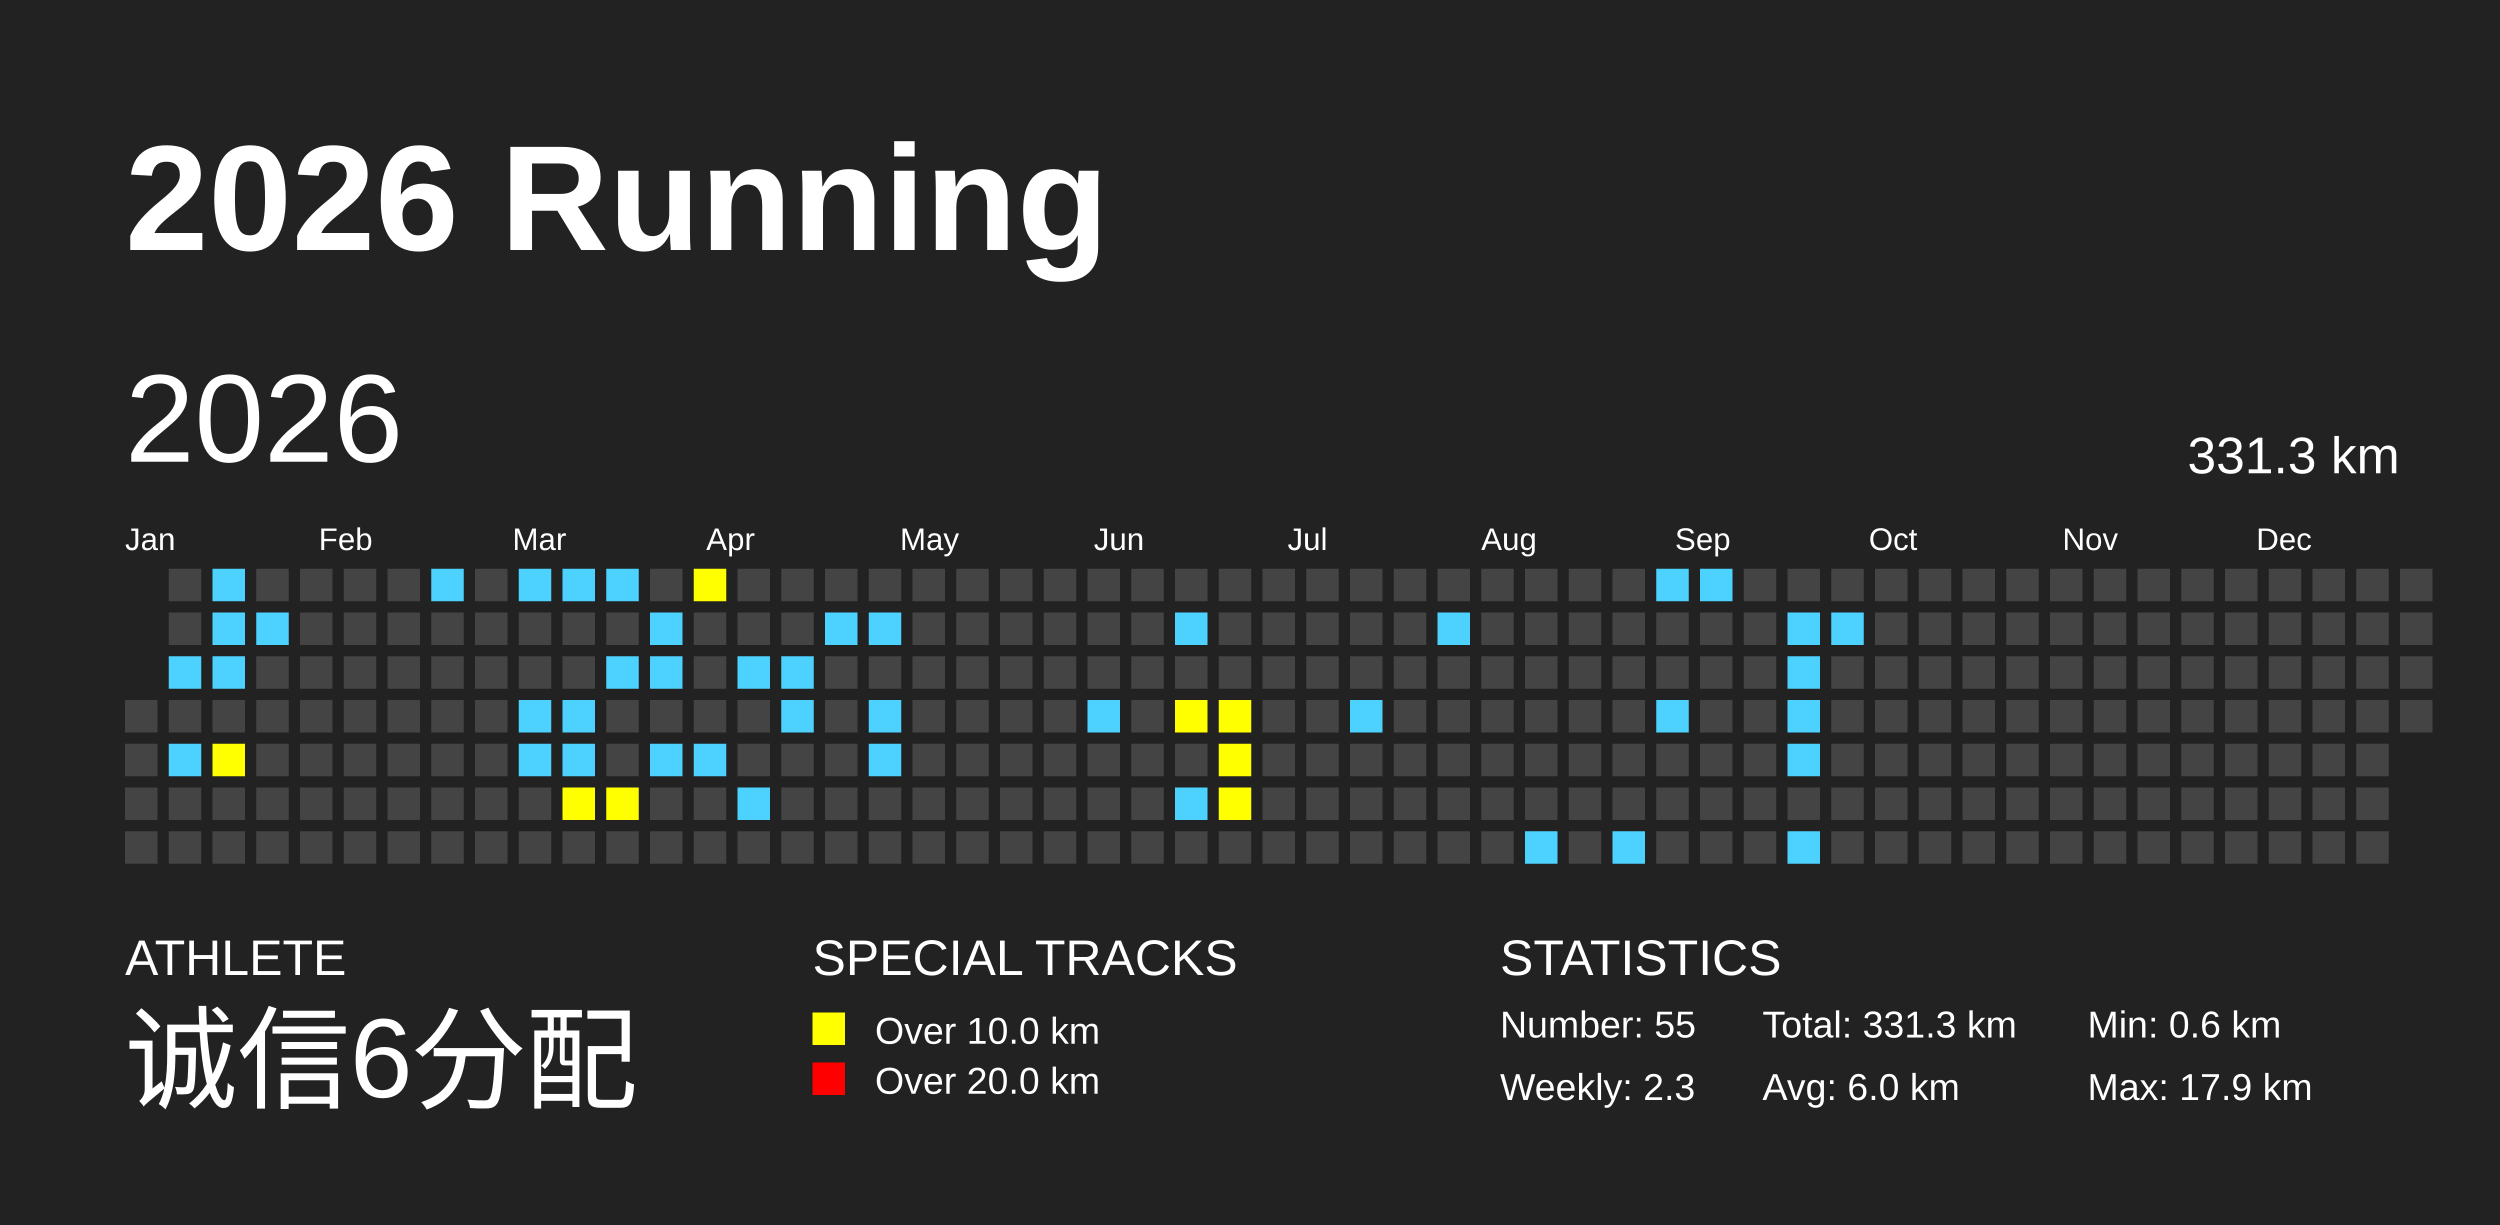
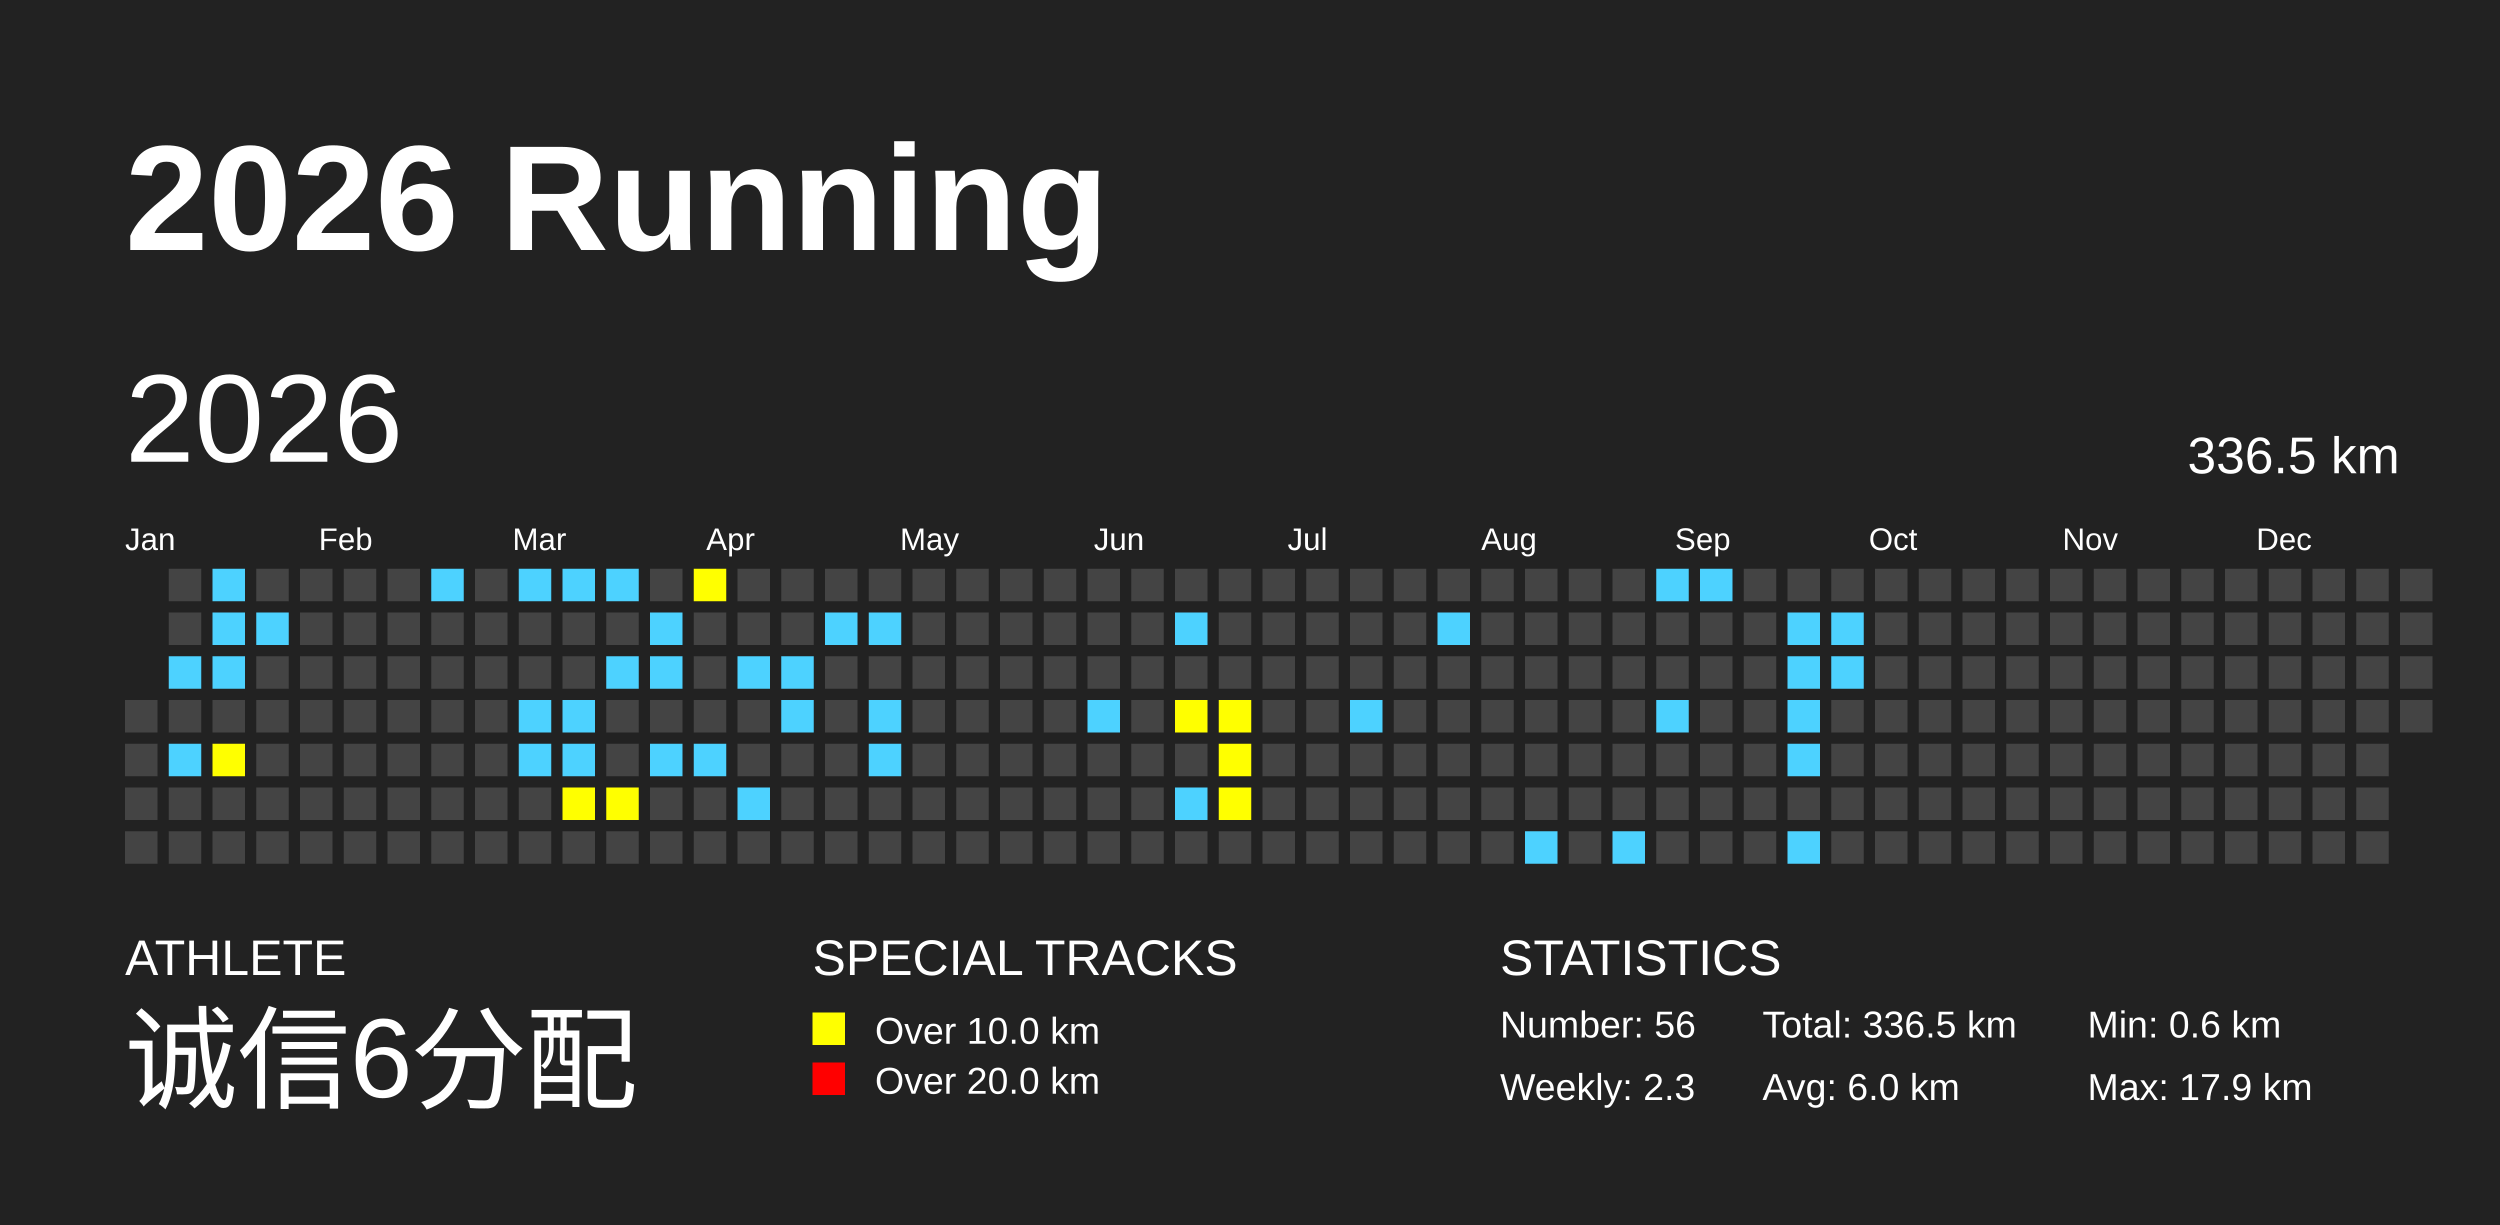
<svg xmlns="http://www.w3.org/2000/svg" baseProfile="full" height="98mm" version="1.1" viewBox="0,0,200,98" width="200mm">
  <defs />
  <rect fill="#222222" height="98" width="200" x="0" y="0" />
  <text fill="#FFFFFF" style="font-size:12px; font-family:Arial; font-weight:bold;" x="10" y="20">2026 Running</text>
  <text fill="#FFFFFF" style="font-size:4px; font-family:Arial" x="10" y="78">ATHLETE</text>
  <text fill="#FFFFFF" style="font-size:9px; font-family:Arial" x="10" y="88">诚信6分配</text>
  <text fill="#FFFFFF" style="font-size:4px; font-family:Arial" x="65" y="78">SPECIAL TRACKS</text>
  <rect fill="yellow" height="2.6" width="2.6" x="65" y="81" />
  <text fill="#FFFFFF" style="font-size:3px; font-family:Arial" x="70" y="83.5">Over 10.0 km</text>
  <rect fill="red" height="2.6" width="2.6" x="65" y="85" />
  <text fill="#FFFFFF" style="font-size:3px; font-family:Arial" x="70" y="87.5">Over 20.0 km</text>
  <text fill="#FFFFFF" style="font-size:4px; font-family:Arial" x="120" y="78">STATISTICS</text>
-   <text fill="#FFFFFF" style="font-size:3px; font-family:Arial" x="120" y="83">Number: 55</text>
+   <text fill="#FFFFFF" style="font-size:3px; font-family:Arial" x="120" y="83">Number: 56</text>
  <text fill="#FFFFFF" style="font-size:3px; font-family:Arial" x="120" y="88">Weekly: 2.3</text>
-   <text fill="#FFFFFF" style="font-size:3px; font-family:Arial" x="141" y="83">Total: 331.3 km</text>
+   <text fill="#FFFFFF" style="font-size:3px; font-family:Arial" x="141" y="83">Total: 336.5 km</text>
  <text fill="#FFFFFF" style="font-size:3px; font-family:Arial" x="141" y="88">Avg: 6.0 km</text>
  <text fill="#FFFFFF" style="font-size:3px; font-family:Arial" x="167" y="83">Min: 0.6 km</text>
  <text fill="#FFFFFF" style="font-size:3px; font-family:Arial" x="167" y="88">Max: 17.9 km</text>
  <text dominant-baseline="hanging" fill="#FFFFFF" style="font-size:10.0px; font-family:Arial;" x="10" y="30">2026</text>
-   <text dominant-baseline="hanging" fill="#FFFFFF" style="font-size:4.125px; font-family:Arial;" x="175" y="35">331.3 km</text>
+   <text dominant-baseline="hanging" fill="#FFFFFF" style="font-size:4.125px; font-family:Arial;" x="175" y="35">336.5 km</text>
  <text fill="#FFFFFF" style="font-size:2.5px; font-family:Arial" x="10.0" y="44">Jan</text>
  <text fill="#FFFFFF" style="font-size:2.5px; font-family:Arial" x="25.5" y="44">Feb</text>
  <text fill="#FFFFFF" style="font-size:2.5px; font-family:Arial" x="41.0" y="44">Mar</text>
  <text fill="#FFFFFF" style="font-size:2.5px; font-family:Arial" x="56.5" y="44">Apr</text>
  <text fill="#FFFFFF" style="font-size:2.5px; font-family:Arial" x="72.0" y="44">May</text>
  <text fill="#FFFFFF" style="font-size:2.5px; font-family:Arial" x="87.5" y="44">Jun</text>
  <text fill="#FFFFFF" style="font-size:2.5px; font-family:Arial" x="103.0" y="44">Jul</text>
  <text fill="#FFFFFF" style="font-size:2.5px; font-family:Arial" x="118.5" y="44">Aug</text>
  <text fill="#FFFFFF" style="font-size:2.5px; font-family:Arial" x="134.0" y="44">Sep</text>
  <text fill="#FFFFFF" style="font-size:2.5px; font-family:Arial" x="149.5" y="44">Oct</text>
  <text fill="#FFFFFF" style="font-size:2.5px; font-family:Arial" x="165.0" y="44">Nov</text>
  <text fill="#FFFFFF" style="font-size:2.5px; font-family:Arial" x="180.5" y="44">Dec</text>
  <rect fill="#444444" height="2.6" width="2.6" x="10.0" y="56.0" />
  <rect fill="#444444" height="2.6" width="2.6" x="10.0" y="59.5" />
  <rect fill="#444444" height="2.6" width="2.6" x="10.0" y="63.0" />
  <rect fill="#444444" height="2.6" width="2.6" x="10.0" y="66.5" />
  <rect fill="#444444" height="2.6" width="2.6" x="13.5" y="45.5" />
  <rect fill="#444444" height="2.6" width="2.6" x="13.5" y="49.0" />
  <rect fill="#4DD2FF" height="2.6" width="2.6" x="13.5" y="52.5" />
  <rect fill="#444444" height="2.6" width="2.6" x="13.5" y="56.0" />
  <rect fill="#4DD2FF" height="2.6" width="2.6" x="13.5" y="59.5" />
  <rect fill="#444444" height="2.6" width="2.6" x="13.5" y="63.0" />
  <rect fill="#444444" height="2.6" width="2.6" x="13.5" y="66.5" />
  <rect fill="#4DD2FF" height="2.6" width="2.6" x="17.0" y="45.5" />
  <rect fill="#4DD2FF" height="2.6" width="2.6" x="17.0" y="49.0" />
  <rect fill="#4DD2FF" height="2.6" width="2.6" x="17.0" y="52.5" />
  <rect fill="#444444" height="2.6" width="2.6" x="17.0" y="56.0" />
  <rect fill="yellow" height="2.6" width="2.6" x="17.0" y="59.5" />
  <rect fill="#444444" height="2.6" width="2.6" x="17.0" y="63.0" />
  <rect fill="#444444" height="2.6" width="2.6" x="17.0" y="66.5" />
  <rect fill="#444444" height="2.6" width="2.6" x="20.5" y="45.5" />
  <rect fill="#4DD2FF" height="2.6" width="2.6" x="20.5" y="49.0" />
  <rect fill="#444444" height="2.6" width="2.6" x="20.5" y="52.5" />
  <rect fill="#444444" height="2.6" width="2.6" x="20.5" y="56.0" />
  <rect fill="#444444" height="2.6" width="2.6" x="20.5" y="59.5" />
  <rect fill="#444444" height="2.6" width="2.6" x="20.5" y="63.0" />
  <rect fill="#444444" height="2.6" width="2.6" x="20.5" y="66.5" />
  <rect fill="#444444" height="2.6" width="2.6" x="24.0" y="45.5" />
  <rect fill="#444444" height="2.6" width="2.6" x="24.0" y="49.0" />
  <rect fill="#444444" height="2.6" width="2.6" x="24.0" y="52.5" />
  <rect fill="#444444" height="2.6" width="2.6" x="24.0" y="56.0" />
  <rect fill="#444444" height="2.6" width="2.6" x="24.0" y="59.5" />
  <rect fill="#444444" height="2.6" width="2.6" x="24.0" y="63.0" />
  <rect fill="#444444" height="2.6" width="2.6" x="24.0" y="66.5" />
  <rect fill="#444444" height="2.6" width="2.6" x="27.5" y="45.5" />
  <rect fill="#444444" height="2.6" width="2.6" x="27.5" y="49.0" />
  <rect fill="#444444" height="2.6" width="2.6" x="27.5" y="52.5" />
  <rect fill="#444444" height="2.6" width="2.6" x="27.5" y="56.0" />
  <rect fill="#444444" height="2.6" width="2.6" x="27.5" y="59.5" />
  <rect fill="#444444" height="2.6" width="2.6" x="27.5" y="63.0" />
  <rect fill="#444444" height="2.6" width="2.6" x="27.5" y="66.5" />
  <rect fill="#444444" height="2.6" width="2.6" x="31.0" y="45.5" />
  <rect fill="#444444" height="2.6" width="2.6" x="31.0" y="49.0" />
  <rect fill="#444444" height="2.6" width="2.6" x="31.0" y="52.5" />
  <rect fill="#444444" height="2.6" width="2.6" x="31.0" y="56.0" />
  <rect fill="#444444" height="2.6" width="2.6" x="31.0" y="59.5" />
  <rect fill="#444444" height="2.6" width="2.6" x="31.0" y="63.0" />
  <rect fill="#444444" height="2.6" width="2.6" x="31.0" y="66.5" />
  <rect fill="#4DD2FF" height="2.6" width="2.6" x="34.5" y="45.5" />
  <rect fill="#444444" height="2.6" width="2.6" x="34.5" y="49.0" />
  <rect fill="#444444" height="2.6" width="2.6" x="34.5" y="52.5" />
  <rect fill="#444444" height="2.6" width="2.6" x="34.5" y="56.0" />
  <rect fill="#444444" height="2.6" width="2.6" x="34.5" y="59.5" />
  <rect fill="#444444" height="2.6" width="2.6" x="34.5" y="63.0" />
  <rect fill="#444444" height="2.6" width="2.6" x="34.5" y="66.5" />
  <rect fill="#444444" height="2.6" width="2.6" x="38.0" y="45.5" />
  <rect fill="#444444" height="2.6" width="2.6" x="38.0" y="49.0" />
  <rect fill="#444444" height="2.6" width="2.6" x="38.0" y="52.5" />
  <rect fill="#444444" height="2.6" width="2.6" x="38.0" y="56.0" />
  <rect fill="#444444" height="2.6" width="2.6" x="38.0" y="59.5" />
  <rect fill="#444444" height="2.6" width="2.6" x="38.0" y="63.0" />
  <rect fill="#444444" height="2.6" width="2.6" x="38.0" y="66.5" />
  <rect fill="#4DD2FF" height="2.6" width="2.6" x="41.5" y="45.5" />
  <rect fill="#444444" height="2.6" width="2.6" x="41.5" y="49.0" />
  <rect fill="#444444" height="2.6" width="2.6" x="41.5" y="52.5" />
  <rect fill="#4DD2FF" height="2.6" width="2.6" x="41.5" y="56.0" />
  <rect fill="#4DD2FF" height="2.6" width="2.6" x="41.5" y="59.5" />
  <rect fill="#444444" height="2.6" width="2.6" x="41.5" y="63.0" />
  <rect fill="#444444" height="2.6" width="2.6" x="41.5" y="66.5" />
  <rect fill="#4DD2FF" height="2.6" width="2.6" x="45.0" y="45.5" />
  <rect fill="#444444" height="2.6" width="2.6" x="45.0" y="49.0" />
  <rect fill="#444444" height="2.6" width="2.6" x="45.0" y="52.5" />
  <rect fill="#4DD2FF" height="2.6" width="2.6" x="45.0" y="56.0" />
  <rect fill="#4DD2FF" height="2.6" width="2.6" x="45.0" y="59.5" />
  <rect fill="yellow" height="2.6" width="2.6" x="45.0" y="63.0" />
  <rect fill="#444444" height="2.6" width="2.6" x="45.0" y="66.5" />
  <rect fill="#4DD2FF" height="2.6" width="2.6" x="48.5" y="45.5" />
  <rect fill="#444444" height="2.6" width="2.6" x="48.5" y="49.0" />
  <rect fill="#4DD2FF" height="2.6" width="2.6" x="48.5" y="52.5" />
  <rect fill="#444444" height="2.6" width="2.6" x="48.5" y="56.0" />
  <rect fill="#444444" height="2.6" width="2.6" x="48.5" y="59.5" />
  <rect fill="yellow" height="2.6" width="2.6" x="48.5" y="63.0" />
  <rect fill="#444444" height="2.6" width="2.6" x="48.5" y="66.5" />
  <rect fill="#444444" height="2.6" width="2.6" x="52.0" y="45.5" />
  <rect fill="#4DD2FF" height="2.6" width="2.6" x="52.0" y="49.0" />
  <rect fill="#4DD2FF" height="2.6" width="2.6" x="52.0" y="52.5" />
  <rect fill="#444444" height="2.6" width="2.6" x="52.0" y="56.0" />
  <rect fill="#4DD2FF" height="2.6" width="2.6" x="52.0" y="59.5" />
  <rect fill="#444444" height="2.6" width="2.6" x="52.0" y="63.0" />
  <rect fill="#444444" height="2.6" width="2.6" x="52.0" y="66.5" />
  <rect fill="yellow" height="2.6" width="2.6" x="55.5" y="45.5" />
  <rect fill="#444444" height="2.6" width="2.6" x="55.5" y="49.0" />
  <rect fill="#444444" height="2.6" width="2.6" x="55.5" y="52.5" />
  <rect fill="#444444" height="2.6" width="2.6" x="55.5" y="56.0" />
  <rect fill="#4DD2FF" height="2.6" width="2.6" x="55.5" y="59.5" />
  <rect fill="#444444" height="2.6" width="2.6" x="55.5" y="63.0" />
  <rect fill="#444444" height="2.6" width="2.6" x="55.5" y="66.5" />
  <rect fill="#444444" height="2.6" width="2.6" x="59.0" y="45.5" />
  <rect fill="#444444" height="2.6" width="2.6" x="59.0" y="49.0" />
  <rect fill="#4DD2FF" height="2.6" width="2.6" x="59.0" y="52.5" />
  <rect fill="#444444" height="2.6" width="2.6" x="59.0" y="56.0" />
  <rect fill="#444444" height="2.6" width="2.6" x="59.0" y="59.5" />
  <rect fill="#4DD2FF" height="2.6" width="2.6" x="59.0" y="63.0" />
  <rect fill="#444444" height="2.6" width="2.6" x="59.0" y="66.5" />
  <rect fill="#444444" height="2.6" width="2.6" x="62.5" y="45.5" />
  <rect fill="#444444" height="2.6" width="2.6" x="62.5" y="49.0" />
  <rect fill="#4DD2FF" height="2.6" width="2.6" x="62.5" y="52.5" />
  <rect fill="#4DD2FF" height="2.6" width="2.6" x="62.5" y="56.0" />
  <rect fill="#444444" height="2.6" width="2.6" x="62.5" y="59.5" />
  <rect fill="#444444" height="2.6" width="2.6" x="62.5" y="63.0" />
  <rect fill="#444444" height="2.6" width="2.6" x="62.5" y="66.5" />
  <rect fill="#444444" height="2.6" width="2.6" x="66.0" y="45.5" />
  <rect fill="#4DD2FF" height="2.6" width="2.6" x="66.0" y="49.0" />
  <rect fill="#444444" height="2.6" width="2.6" x="66.0" y="52.5" />
  <rect fill="#444444" height="2.6" width="2.6" x="66.0" y="56.0" />
  <rect fill="#444444" height="2.6" width="2.6" x="66.0" y="59.5" />
  <rect fill="#444444" height="2.6" width="2.6" x="66.0" y="63.0" />
  <rect fill="#444444" height="2.6" width="2.6" x="66.0" y="66.5" />
  <rect fill="#444444" height="2.6" width="2.6" x="69.5" y="45.5" />
  <rect fill="#4DD2FF" height="2.6" width="2.6" x="69.5" y="49.0" />
  <rect fill="#444444" height="2.6" width="2.6" x="69.5" y="52.5" />
  <rect fill="#4DD2FF" height="2.6" width="2.6" x="69.5" y="56.0" />
  <rect fill="#4DD2FF" height="2.6" width="2.6" x="69.5" y="59.5" />
  <rect fill="#444444" height="2.6" width="2.6" x="69.5" y="63.0" />
  <rect fill="#444444" height="2.6" width="2.6" x="69.5" y="66.5" />
  <rect fill="#444444" height="2.6" width="2.6" x="73.0" y="45.5" />
  <rect fill="#444444" height="2.6" width="2.6" x="73.0" y="49.0" />
  <rect fill="#444444" height="2.6" width="2.6" x="73.0" y="52.5" />
  <rect fill="#444444" height="2.6" width="2.6" x="73.0" y="56.0" />
  <rect fill="#444444" height="2.6" width="2.6" x="73.0" y="59.5" />
  <rect fill="#444444" height="2.6" width="2.6" x="73.0" y="63.0" />
  <rect fill="#444444" height="2.6" width="2.6" x="73.0" y="66.5" />
  <rect fill="#444444" height="2.6" width="2.6" x="76.5" y="45.5" />
  <rect fill="#444444" height="2.6" width="2.6" x="76.5" y="49.0" />
  <rect fill="#444444" height="2.6" width="2.6" x="76.5" y="52.5" />
  <rect fill="#444444" height="2.6" width="2.6" x="76.5" y="56.0" />
  <rect fill="#444444" height="2.6" width="2.6" x="76.5" y="59.5" />
  <rect fill="#444444" height="2.6" width="2.6" x="76.5" y="63.0" />
  <rect fill="#444444" height="2.6" width="2.6" x="76.5" y="66.5" />
  <rect fill="#444444" height="2.6" width="2.6" x="80.0" y="45.5" />
  <rect fill="#444444" height="2.6" width="2.6" x="80.0" y="49.0" />
  <rect fill="#444444" height="2.6" width="2.6" x="80.0" y="52.5" />
  <rect fill="#444444" height="2.6" width="2.6" x="80.0" y="56.0" />
  <rect fill="#444444" height="2.6" width="2.6" x="80.0" y="59.5" />
  <rect fill="#444444" height="2.6" width="2.6" x="80.0" y="63.0" />
  <rect fill="#444444" height="2.6" width="2.6" x="80.0" y="66.5" />
  <rect fill="#444444" height="2.6" width="2.6" x="83.5" y="45.5" />
  <rect fill="#444444" height="2.6" width="2.6" x="83.5" y="49.0" />
  <rect fill="#444444" height="2.6" width="2.6" x="83.5" y="52.5" />
  <rect fill="#444444" height="2.6" width="2.6" x="83.5" y="56.0" />
  <rect fill="#444444" height="2.6" width="2.6" x="83.5" y="59.5" />
  <rect fill="#444444" height="2.6" width="2.6" x="83.5" y="63.0" />
  <rect fill="#444444" height="2.6" width="2.6" x="83.5" y="66.5" />
  <rect fill="#444444" height="2.6" width="2.6" x="87.0" y="45.5" />
  <rect fill="#444444" height="2.6" width="2.6" x="87.0" y="49.0" />
  <rect fill="#444444" height="2.6" width="2.6" x="87.0" y="52.5" />
  <rect fill="#4DD2FF" height="2.6" width="2.6" x="87.0" y="56.0" />
  <rect fill="#444444" height="2.6" width="2.6" x="87.0" y="59.5" />
  <rect fill="#444444" height="2.6" width="2.6" x="87.0" y="63.0" />
  <rect fill="#444444" height="2.6" width="2.6" x="87.0" y="66.5" />
  <rect fill="#444444" height="2.6" width="2.6" x="90.5" y="45.5" />
  <rect fill="#444444" height="2.6" width="2.6" x="90.5" y="49.0" />
  <rect fill="#444444" height="2.6" width="2.6" x="90.5" y="52.5" />
  <rect fill="#444444" height="2.6" width="2.6" x="90.5" y="56.0" />
  <rect fill="#444444" height="2.6" width="2.6" x="90.5" y="59.5" />
  <rect fill="#444444" height="2.6" width="2.6" x="90.5" y="63.0" />
  <rect fill="#444444" height="2.6" width="2.6" x="90.5" y="66.5" />
  <rect fill="#444444" height="2.6" width="2.6" x="94.0" y="45.5" />
  <rect fill="#4DD2FF" height="2.6" width="2.6" x="94.0" y="49.0" />
  <rect fill="#444444" height="2.6" width="2.6" x="94.0" y="52.5" />
  <rect fill="yellow" height="2.6" width="2.6" x="94.0" y="56.0" />
  <rect fill="#444444" height="2.6" width="2.6" x="94.0" y="59.5" />
  <rect fill="#4DD2FF" height="2.6" width="2.6" x="94.0" y="63.0" />
  <rect fill="#444444" height="2.6" width="2.6" x="94.0" y="66.5" />
  <rect fill="#444444" height="2.6" width="2.6" x="97.5" y="45.5" />
  <rect fill="#444444" height="2.6" width="2.6" x="97.5" y="49.0" />
  <rect fill="#444444" height="2.6" width="2.6" x="97.5" y="52.5" />
  <rect fill="yellow" height="2.6" width="2.6" x="97.5" y="56.0" />
  <rect fill="yellow" height="2.6" width="2.6" x="97.5" y="59.5" />
  <rect fill="yellow" height="2.6" width="2.6" x="97.5" y="63.0" />
  <rect fill="#444444" height="2.6" width="2.6" x="97.5" y="66.5" />
  <rect fill="#444444" height="2.6" width="2.6" x="101.0" y="45.5" />
  <rect fill="#444444" height="2.6" width="2.6" x="101.0" y="49.0" />
  <rect fill="#444444" height="2.6" width="2.6" x="101.0" y="52.5" />
  <rect fill="#444444" height="2.6" width="2.6" x="101.0" y="56.0" />
  <rect fill="#444444" height="2.6" width="2.6" x="101.0" y="59.5" />
  <rect fill="#444444" height="2.6" width="2.6" x="101.0" y="63.0" />
  <rect fill="#444444" height="2.6" width="2.6" x="101.0" y="66.5" />
  <rect fill="#444444" height="2.6" width="2.6" x="104.5" y="45.5" />
  <rect fill="#444444" height="2.6" width="2.6" x="104.5" y="49.0" />
  <rect fill="#444444" height="2.6" width="2.6" x="104.5" y="52.5" />
  <rect fill="#444444" height="2.6" width="2.6" x="104.5" y="56.0" />
  <rect fill="#444444" height="2.6" width="2.6" x="104.5" y="59.5" />
  <rect fill="#444444" height="2.6" width="2.6" x="104.5" y="63.0" />
  <rect fill="#444444" height="2.6" width="2.6" x="104.5" y="66.5" />
  <rect fill="#444444" height="2.6" width="2.6" x="108.0" y="45.5" />
  <rect fill="#444444" height="2.6" width="2.6" x="108.0" y="49.0" />
  <rect fill="#444444" height="2.6" width="2.6" x="108.0" y="52.5" />
  <rect fill="#4DD2FF" height="2.6" width="2.6" x="108.0" y="56.0" />
  <rect fill="#444444" height="2.6" width="2.6" x="108.0" y="59.5" />
  <rect fill="#444444" height="2.6" width="2.6" x="108.0" y="63.0" />
  <rect fill="#444444" height="2.6" width="2.6" x="108.0" y="66.5" />
  <rect fill="#444444" height="2.6" width="2.6" x="111.5" y="45.5" />
  <rect fill="#444444" height="2.6" width="2.6" x="111.5" y="49.0" />
  <rect fill="#444444" height="2.6" width="2.6" x="111.5" y="52.5" />
  <rect fill="#444444" height="2.6" width="2.6" x="111.5" y="56.0" />
  <rect fill="#444444" height="2.6" width="2.6" x="111.5" y="59.5" />
  <rect fill="#444444" height="2.6" width="2.6" x="111.5" y="63.0" />
  <rect fill="#444444" height="2.6" width="2.6" x="111.5" y="66.5" />
  <rect fill="#444444" height="2.6" width="2.6" x="115.0" y="45.5" />
  <rect fill="#4DD2FF" height="2.6" width="2.6" x="115.0" y="49.0" />
  <rect fill="#444444" height="2.6" width="2.6" x="115.0" y="52.5" />
  <rect fill="#444444" height="2.6" width="2.6" x="115.0" y="56.0" />
  <rect fill="#444444" height="2.6" width="2.6" x="115.0" y="59.5" />
  <rect fill="#444444" height="2.6" width="2.6" x="115.0" y="63.0" />
  <rect fill="#444444" height="2.6" width="2.6" x="115.0" y="66.5" />
  <rect fill="#444444" height="2.6" width="2.6" x="118.5" y="45.5" />
  <rect fill="#444444" height="2.6" width="2.6" x="118.5" y="49.0" />
  <rect fill="#444444" height="2.6" width="2.6" x="118.5" y="52.5" />
  <rect fill="#444444" height="2.6" width="2.6" x="118.5" y="56.0" />
  <rect fill="#444444" height="2.6" width="2.6" x="118.5" y="59.5" />
  <rect fill="#444444" height="2.6" width="2.6" x="118.5" y="63.0" />
  <rect fill="#444444" height="2.6" width="2.6" x="118.5" y="66.5" />
  <rect fill="#444444" height="2.6" width="2.6" x="122.0" y="45.5" />
  <rect fill="#444444" height="2.6" width="2.6" x="122.0" y="49.0" />
  <rect fill="#444444" height="2.6" width="2.6" x="122.0" y="52.5" />
  <rect fill="#444444" height="2.6" width="2.6" x="122.0" y="56.0" />
  <rect fill="#444444" height="2.6" width="2.6" x="122.0" y="59.5" />
  <rect fill="#444444" height="2.6" width="2.6" x="122.0" y="63.0" />
  <rect fill="#4DD2FF" height="2.6" width="2.6" x="122.0" y="66.5" />
  <rect fill="#444444" height="2.6" width="2.6" x="125.5" y="45.5" />
  <rect fill="#444444" height="2.6" width="2.6" x="125.5" y="49.0" />
  <rect fill="#444444" height="2.6" width="2.6" x="125.5" y="52.5" />
  <rect fill="#444444" height="2.6" width="2.6" x="125.5" y="56.0" />
  <rect fill="#444444" height="2.6" width="2.6" x="125.5" y="59.5" />
  <rect fill="#444444" height="2.6" width="2.6" x="125.5" y="63.0" />
  <rect fill="#444444" height="2.6" width="2.6" x="125.5" y="66.5" />
  <rect fill="#444444" height="2.6" width="2.6" x="129.0" y="45.5" />
  <rect fill="#444444" height="2.6" width="2.6" x="129.0" y="49.0" />
  <rect fill="#444444" height="2.6" width="2.6" x="129.0" y="52.5" />
  <rect fill="#444444" height="2.6" width="2.6" x="129.0" y="56.0" />
  <rect fill="#444444" height="2.6" width="2.6" x="129.0" y="59.5" />
  <rect fill="#444444" height="2.6" width="2.6" x="129.0" y="63.0" />
  <rect fill="#4DD2FF" height="2.6" width="2.6" x="129.0" y="66.5" />
  <rect fill="#4DD2FF" height="2.6" width="2.6" x="132.5" y="45.5" />
  <rect fill="#444444" height="2.6" width="2.6" x="132.5" y="49.0" />
  <rect fill="#444444" height="2.6" width="2.6" x="132.5" y="52.5" />
  <rect fill="#4DD2FF" height="2.6" width="2.6" x="132.5" y="56.0" />
  <rect fill="#444444" height="2.6" width="2.6" x="132.5" y="59.5" />
  <rect fill="#444444" height="2.6" width="2.6" x="132.5" y="63.0" />
  <rect fill="#444444" height="2.6" width="2.6" x="132.5" y="66.5" />
  <rect fill="#4DD2FF" height="2.6" width="2.6" x="136.0" y="45.5" />
  <rect fill="#444444" height="2.6" width="2.6" x="136.0" y="49.0" />
  <rect fill="#444444" height="2.6" width="2.6" x="136.0" y="52.5" />
  <rect fill="#444444" height="2.6" width="2.6" x="136.0" y="56.0" />
  <rect fill="#444444" height="2.6" width="2.6" x="136.0" y="59.5" />
  <rect fill="#444444" height="2.6" width="2.6" x="136.0" y="63.0" />
  <rect fill="#444444" height="2.6" width="2.6" x="136.0" y="66.5" />
  <rect fill="#444444" height="2.6" width="2.6" x="139.5" y="45.5" />
  <rect fill="#444444" height="2.6" width="2.6" x="139.5" y="49.0" />
  <rect fill="#444444" height="2.6" width="2.6" x="139.5" y="52.5" />
  <rect fill="#444444" height="2.6" width="2.6" x="139.5" y="56.0" />
  <rect fill="#444444" height="2.6" width="2.6" x="139.5" y="59.5" />
  <rect fill="#444444" height="2.6" width="2.6" x="139.5" y="63.0" />
  <rect fill="#444444" height="2.6" width="2.6" x="139.5" y="66.5" />
  <rect fill="#444444" height="2.6" width="2.6" x="143.0" y="45.5" />
  <rect fill="#4DD2FF" height="2.6" width="2.6" x="143.0" y="49.0" />
  <rect fill="#4DD2FF" height="2.6" width="2.6" x="143.0" y="52.5" />
  <rect fill="#4DD2FF" height="2.6" width="2.6" x="143.0" y="56.0" />
  <rect fill="#4DD2FF" height="2.6" width="2.6" x="143.0" y="59.5" />
  <rect fill="#444444" height="2.6" width="2.6" x="143.0" y="63.0" />
  <rect fill="#4DD2FF" height="2.6" width="2.6" x="143.0" y="66.5" />
  <rect fill="#444444" height="2.6" width="2.6" x="146.5" y="45.5" />
  <rect fill="#4DD2FF" height="2.6" width="2.6" x="146.5" y="49.0" />
-   <rect fill="#444444" height="2.6" width="2.6" x="146.5" y="52.5" />
+   <rect fill="#4DD2FF" height="2.6" width="2.6" x="146.5" y="52.5" />
  <rect fill="#444444" height="2.6" width="2.6" x="146.5" y="56.0" />
  <rect fill="#444444" height="2.6" width="2.6" x="146.5" y="59.5" />
  <rect fill="#444444" height="2.6" width="2.6" x="146.5" y="63.0" />
  <rect fill="#444444" height="2.6" width="2.6" x="146.5" y="66.5" />
  <rect fill="#444444" height="2.6" width="2.6" x="150.0" y="45.5" />
  <rect fill="#444444" height="2.6" width="2.6" x="150.0" y="49.0" />
  <rect fill="#444444" height="2.6" width="2.6" x="150.0" y="52.5" />
  <rect fill="#444444" height="2.6" width="2.6" x="150.0" y="56.0" />
  <rect fill="#444444" height="2.6" width="2.6" x="150.0" y="59.5" />
  <rect fill="#444444" height="2.6" width="2.6" x="150.0" y="63.0" />
  <rect fill="#444444" height="2.6" width="2.6" x="150.0" y="66.5" />
  <rect fill="#444444" height="2.6" width="2.6" x="153.5" y="45.5" />
  <rect fill="#444444" height="2.6" width="2.6" x="153.5" y="49.0" />
  <rect fill="#444444" height="2.6" width="2.6" x="153.5" y="52.5" />
  <rect fill="#444444" height="2.6" width="2.6" x="153.5" y="56.0" />
  <rect fill="#444444" height="2.6" width="2.6" x="153.5" y="59.5" />
  <rect fill="#444444" height="2.6" width="2.6" x="153.5" y="63.0" />
  <rect fill="#444444" height="2.6" width="2.6" x="153.5" y="66.5" />
  <rect fill="#444444" height="2.6" width="2.6" x="157.0" y="45.5" />
  <rect fill="#444444" height="2.6" width="2.6" x="157.0" y="49.0" />
  <rect fill="#444444" height="2.6" width="2.6" x="157.0" y="52.5" />
  <rect fill="#444444" height="2.6" width="2.6" x="157.0" y="56.0" />
  <rect fill="#444444" height="2.6" width="2.6" x="157.0" y="59.5" />
  <rect fill="#444444" height="2.6" width="2.6" x="157.0" y="63.0" />
  <rect fill="#444444" height="2.6" width="2.6" x="157.0" y="66.5" />
  <rect fill="#444444" height="2.6" width="2.6" x="160.5" y="45.5" />
  <rect fill="#444444" height="2.6" width="2.6" x="160.5" y="49.0" />
  <rect fill="#444444" height="2.6" width="2.6" x="160.5" y="52.5" />
  <rect fill="#444444" height="2.6" width="2.6" x="160.5" y="56.0" />
  <rect fill="#444444" height="2.6" width="2.6" x="160.5" y="59.5" />
  <rect fill="#444444" height="2.6" width="2.6" x="160.5" y="63.0" />
  <rect fill="#444444" height="2.6" width="2.6" x="160.5" y="66.5" />
  <rect fill="#444444" height="2.6" width="2.6" x="164.0" y="45.5" />
  <rect fill="#444444" height="2.6" width="2.6" x="164.0" y="49.0" />
  <rect fill="#444444" height="2.6" width="2.6" x="164.0" y="52.5" />
  <rect fill="#444444" height="2.6" width="2.6" x="164.0" y="56.0" />
  <rect fill="#444444" height="2.6" width="2.6" x="164.0" y="59.5" />
  <rect fill="#444444" height="2.6" width="2.6" x="164.0" y="63.0" />
  <rect fill="#444444" height="2.6" width="2.6" x="164.0" y="66.5" />
  <rect fill="#444444" height="2.6" width="2.6" x="167.5" y="45.5" />
  <rect fill="#444444" height="2.6" width="2.6" x="167.5" y="49.0" />
  <rect fill="#444444" height="2.6" width="2.6" x="167.5" y="52.5" />
  <rect fill="#444444" height="2.6" width="2.6" x="167.5" y="56.0" />
  <rect fill="#444444" height="2.6" width="2.6" x="167.5" y="59.5" />
  <rect fill="#444444" height="2.6" width="2.6" x="167.5" y="63.0" />
  <rect fill="#444444" height="2.6" width="2.6" x="167.5" y="66.5" />
  <rect fill="#444444" height="2.6" width="2.6" x="171.0" y="45.5" />
  <rect fill="#444444" height="2.6" width="2.6" x="171.0" y="49.0" />
  <rect fill="#444444" height="2.6" width="2.6" x="171.0" y="52.5" />
  <rect fill="#444444" height="2.6" width="2.6" x="171.0" y="56.0" />
  <rect fill="#444444" height="2.6" width="2.6" x="171.0" y="59.5" />
  <rect fill="#444444" height="2.6" width="2.6" x="171.0" y="63.0" />
  <rect fill="#444444" height="2.6" width="2.6" x="171.0" y="66.5" />
  <rect fill="#444444" height="2.6" width="2.6" x="174.5" y="45.5" />
  <rect fill="#444444" height="2.6" width="2.6" x="174.5" y="49.0" />
  <rect fill="#444444" height="2.6" width="2.6" x="174.5" y="52.5" />
  <rect fill="#444444" height="2.6" width="2.6" x="174.5" y="56.0" />
  <rect fill="#444444" height="2.6" width="2.6" x="174.5" y="59.5" />
  <rect fill="#444444" height="2.6" width="2.6" x="174.5" y="63.0" />
  <rect fill="#444444" height="2.6" width="2.6" x="174.5" y="66.5" />
  <rect fill="#444444" height="2.6" width="2.6" x="178.0" y="45.5" />
  <rect fill="#444444" height="2.6" width="2.6" x="178.0" y="49.0" />
  <rect fill="#444444" height="2.6" width="2.6" x="178.0" y="52.5" />
  <rect fill="#444444" height="2.6" width="2.6" x="178.0" y="56.0" />
  <rect fill="#444444" height="2.6" width="2.6" x="178.0" y="59.5" />
  <rect fill="#444444" height="2.6" width="2.6" x="178.0" y="63.0" />
  <rect fill="#444444" height="2.6" width="2.6" x="178.0" y="66.5" />
  <rect fill="#444444" height="2.6" width="2.6" x="181.5" y="45.5" />
  <rect fill="#444444" height="2.6" width="2.6" x="181.5" y="49.0" />
  <rect fill="#444444" height="2.6" width="2.6" x="181.5" y="52.5" />
  <rect fill="#444444" height="2.6" width="2.6" x="181.5" y="56.0" />
  <rect fill="#444444" height="2.6" width="2.6" x="181.5" y="59.5" />
  <rect fill="#444444" height="2.6" width="2.6" x="181.5" y="63.0" />
  <rect fill="#444444" height="2.6" width="2.6" x="181.5" y="66.5" />
  <rect fill="#444444" height="2.6" width="2.6" x="185.0" y="45.5" />
  <rect fill="#444444" height="2.6" width="2.6" x="185.0" y="49.0" />
  <rect fill="#444444" height="2.6" width="2.6" x="185.0" y="52.5" />
  <rect fill="#444444" height="2.6" width="2.6" x="185.0" y="56.0" />
  <rect fill="#444444" height="2.6" width="2.6" x="185.0" y="59.5" />
  <rect fill="#444444" height="2.6" width="2.6" x="185.0" y="63.0" />
  <rect fill="#444444" height="2.6" width="2.6" x="185.0" y="66.5" />
  <rect fill="#444444" height="2.6" width="2.6" x="188.5" y="45.5" />
  <rect fill="#444444" height="2.6" width="2.6" x="188.5" y="49.0" />
  <rect fill="#444444" height="2.6" width="2.6" x="188.5" y="52.5" />
  <rect fill="#444444" height="2.6" width="2.6" x="188.5" y="56.0" />
  <rect fill="#444444" height="2.6" width="2.6" x="188.5" y="59.5" />
  <rect fill="#444444" height="2.6" width="2.6" x="188.5" y="63.0" />
  <rect fill="#444444" height="2.6" width="2.6" x="188.5" y="66.5" />
  <rect fill="#444444" height="2.6" width="2.6" x="192.0" y="45.5" />
  <rect fill="#444444" height="2.6" width="2.6" x="192.0" y="49.0" />
  <rect fill="#444444" height="2.6" width="2.6" x="192.0" y="52.5" />
  <rect fill="#444444" height="2.6" width="2.6" x="192.0" y="56.0" />
</svg>
